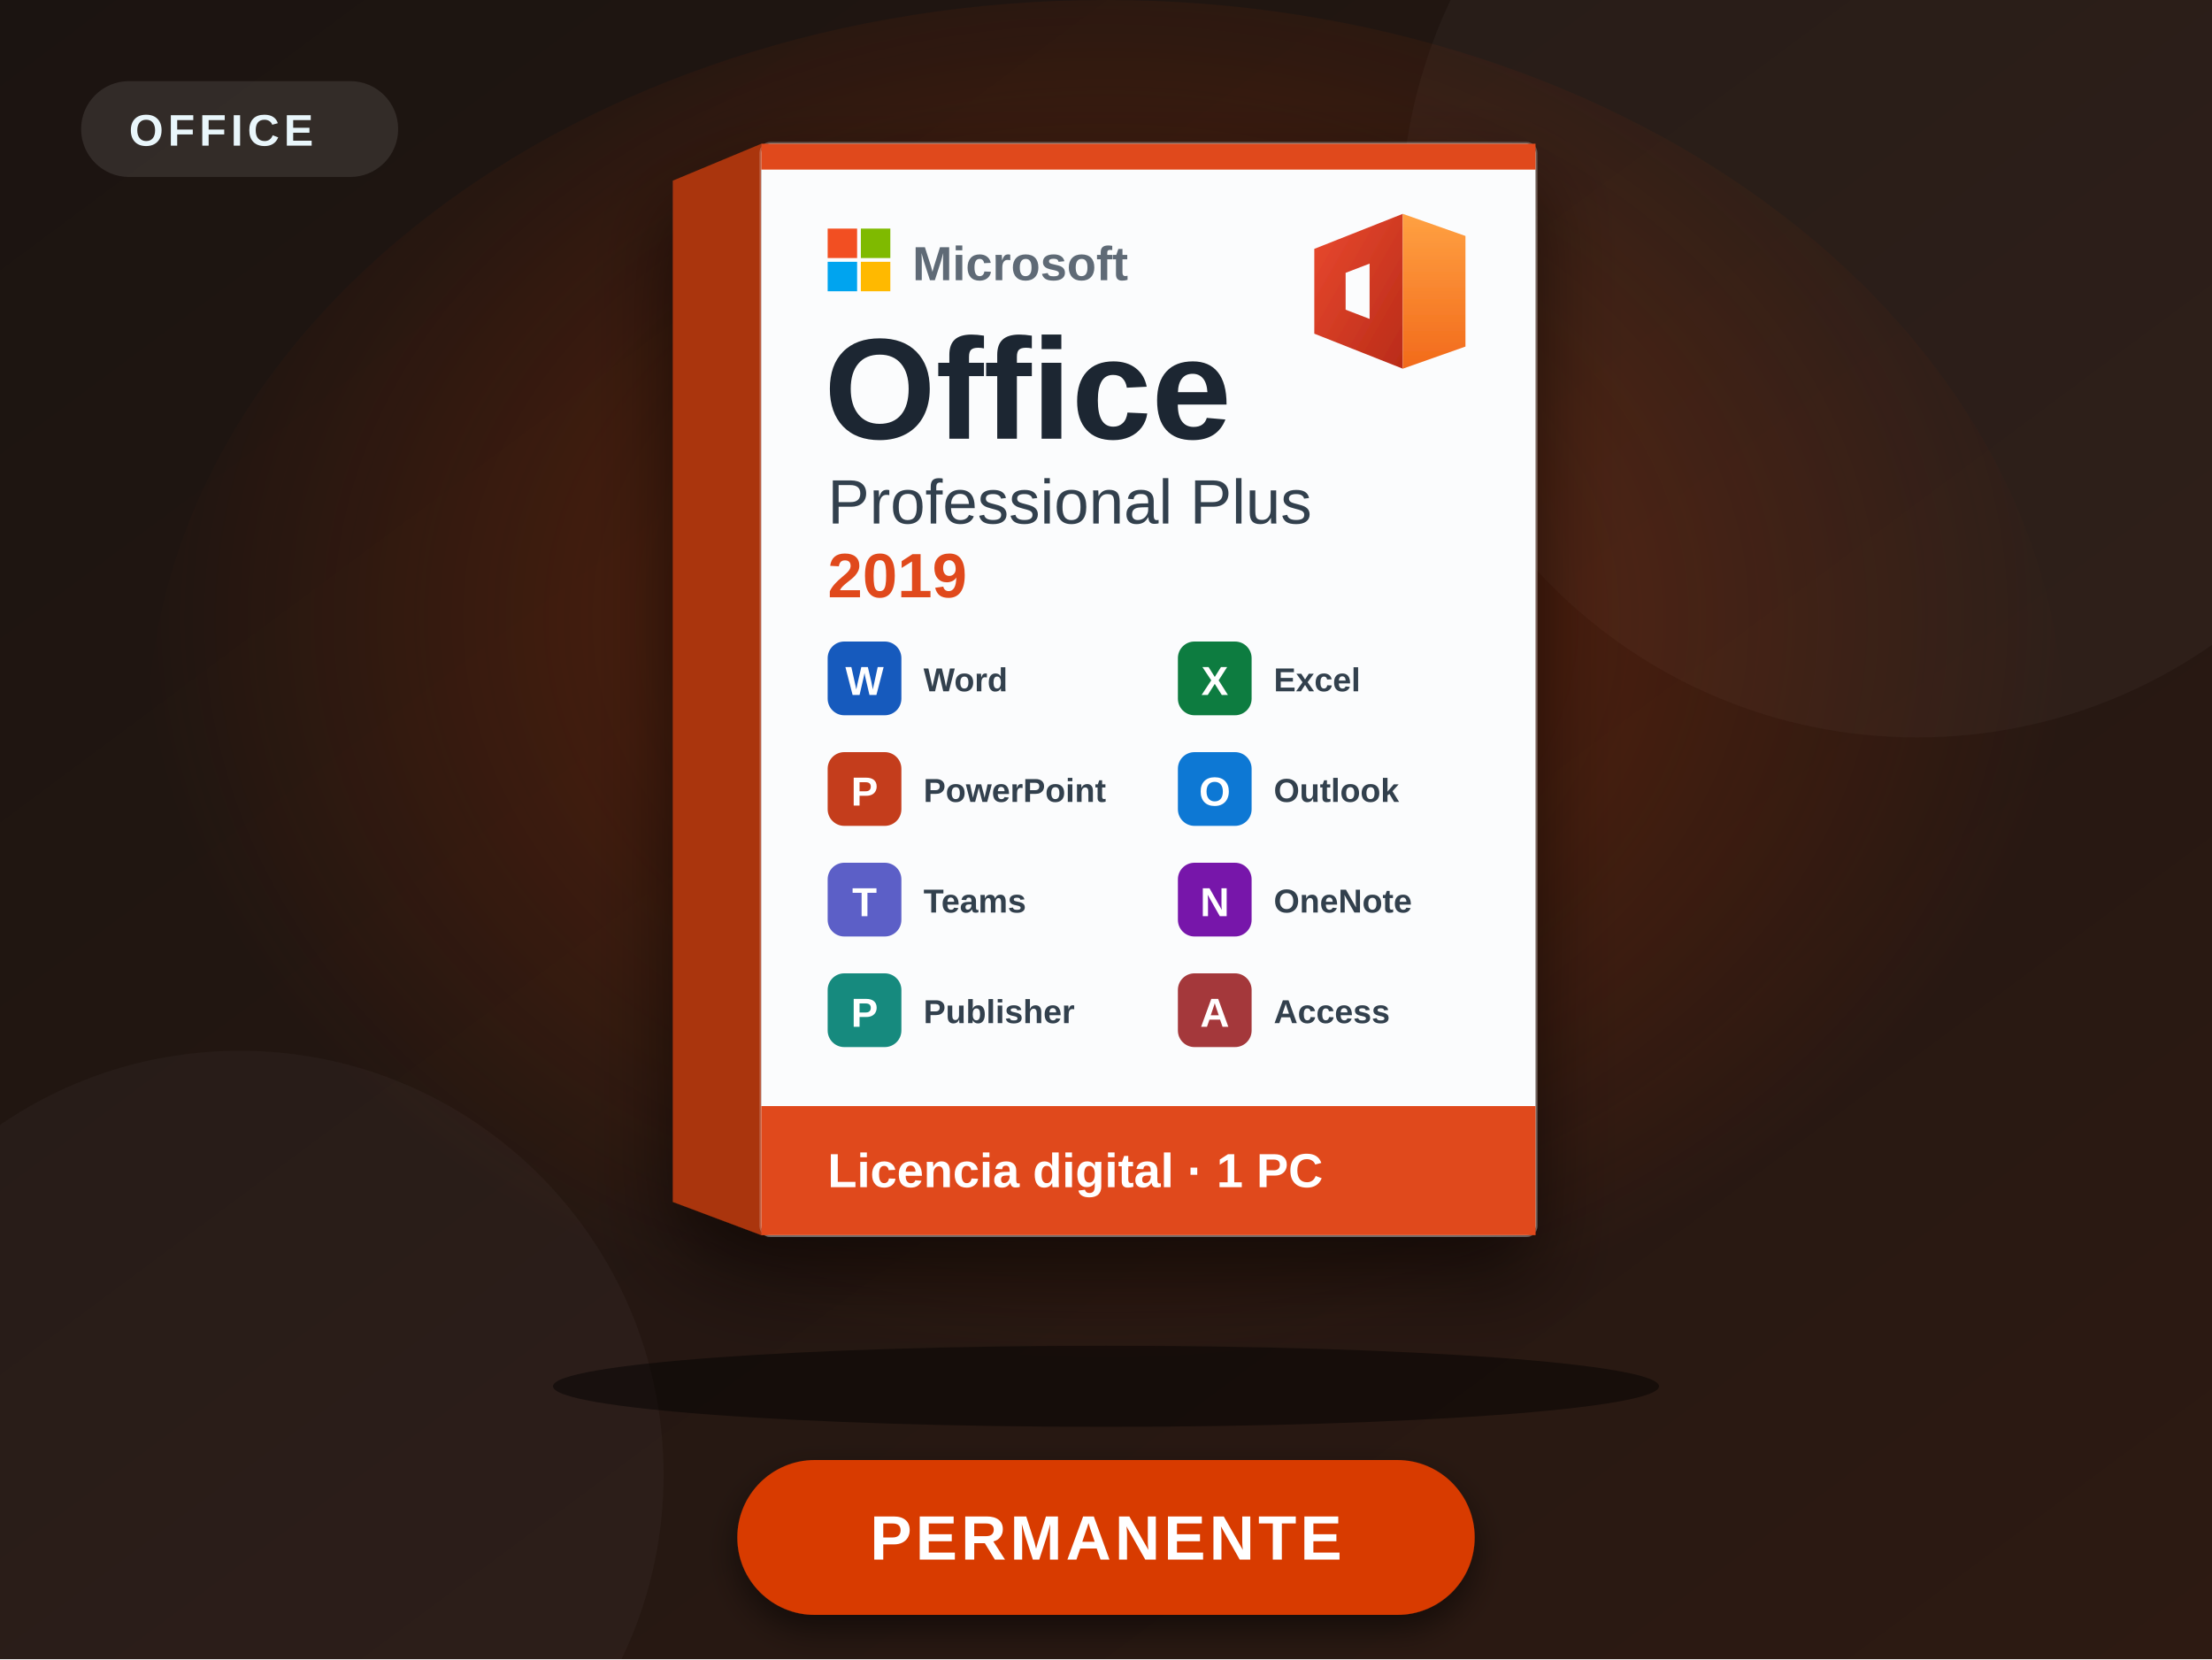
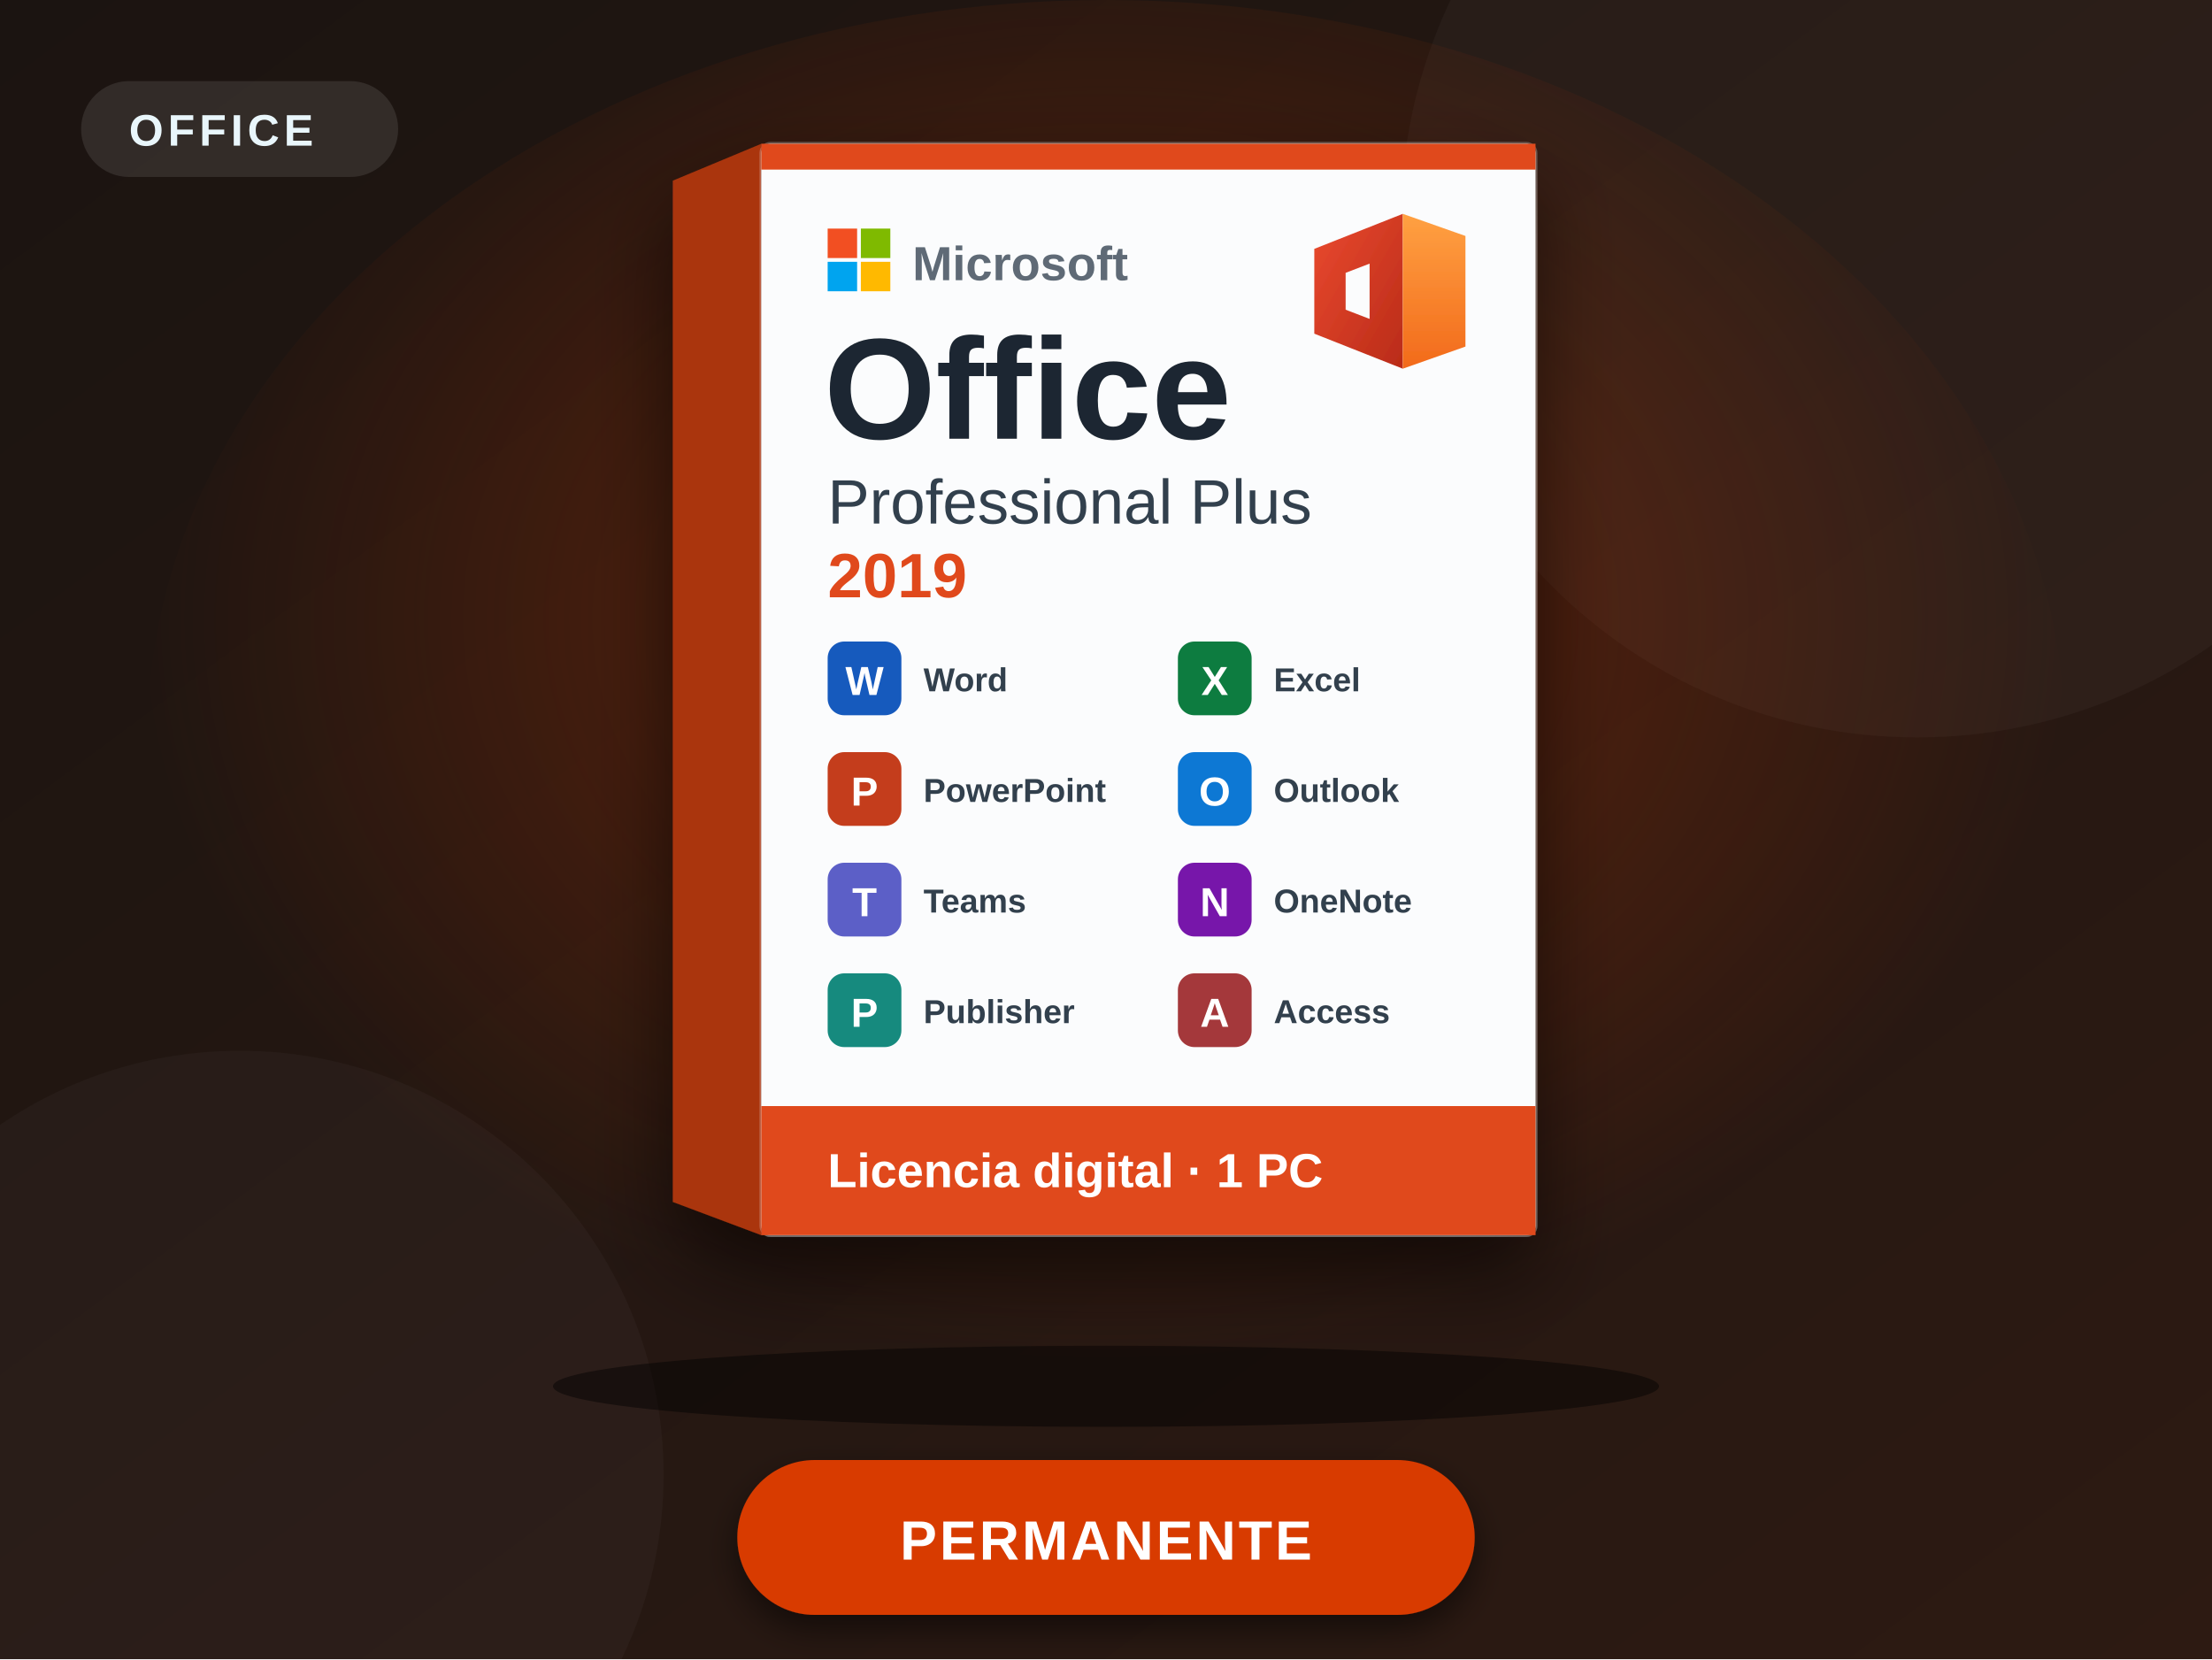
<svg xmlns="http://www.w3.org/2000/svg" viewBox="0 0 1200 900" role="img" aria-label="OFFICE PERMANENTE">
  <defs>
    <linearGradient id="bg" x1="0" y1="0" x2="1" y2="1">
      <stop offset="0" stop-color="#1b1411" />
      <stop offset="1" stop-color="#2d1a12" />
    </linearGradient>
    <radialGradient id="gl" cx=".5" cy=".42" r=".5">
      <stop offset="0" stop-color="#D83B01" stop-opacity="0.38" />
      <stop offset="1" stop-color="#D83B01" stop-opacity="0" />
    </radialGradient>
    <filter id="sh" x="-30%" y="-20%" width="160%" height="160%">
      <feDropShadow dx="0" dy="22" stdDeviation="22" flood-color="#000" flood-opacity="0.6" />
    </filter>
    <filter id="ms" x="-30%" y="-30%" width="160%" height="180%">
      <feDropShadow dx="0" dy="8" stdDeviation="9" flood-color="#000" flood-opacity="0.5" />
    </filter>
  </defs>
  <rect width="1200" height="900" fill="url(#bg)" />
  <circle cx="1040" cy="120" r="280" fill="#ffffff" opacity="0.035" />
  <circle cx="130" cy="800" r="230" fill="#ffffff" opacity="0.03" />
  <ellipse cx="600" cy="400" rx="520" ry="400" fill="url(#gl)" />
  <ellipse cx="600" cy="752" rx="300" ry="22" fill="#000" opacity="0.45" />
  <g filter="url(#sh)">
    <path d="M413 78 L365 98 V652 L413 670Z" fill="#aa3510" />
    <rect x="413" y="78" width="420" height="592" rx="5" fill="#fbfcfd" />
    <path d="M413 78 H833 L583 670 H413Z" fill="#fff" opacity=".10" />
    <rect x="413" y="78" width="420" height="592" rx="5" fill="none" stroke="#ffffff" stroke-opacity="0.22" stroke-width="2" />
    <rect x="413" y="78" width="420" height="14" fill="#E04A1B" />
    <g>
      <rect x="449" y="124" width="15.98" height="15.98" fill="#f25022" />
      <rect x="467.02" y="124" width="15.98" height="15.98" fill="#7fba00" />
      <rect x="449" y="142.02" width="15.98" height="15.98" fill="#00a4ef" />
      <rect x="467.02" y="142.02" width="15.98" height="15.98" fill="#ffb900" />
    </g>
    <text x="495" y="152" font-size="26" font-weight="600" fill="#5e6b76" font-family="Segoe UI, Helvetica Neue, Arial, sans-serif">Microsoft</text>
    <text x="447" y="238" font-size="78" font-weight="800" fill="#1c2630" font-family="Segoe UI, Helvetica Neue, Arial, sans-serif">Office</text>
    <text x="449" y="284" font-size="34" font-weight="400" fill="#33414d" font-family="Segoe UI, Helvetica Neue, Arial, sans-serif">Professional Plus</text>
    <text x="449" y="324" font-size="34" font-weight="700" fill="#E04A1B" font-family="Segoe UI, Helvetica Neue, Arial, sans-serif">2019</text>
    <rect x="449" y="348" width="40" height="40" rx="9" fill="#185ABD" />
    <text x="469" y="377" text-anchor="middle" font-size="22" font-weight="800" fill="#fff" font-family="Segoe UI, Helvetica Neue, Arial, sans-serif">W</text>
    <text x="501" y="375" font-size="18" font-weight="600" fill="#33414d" font-family="Segoe UI, Helvetica Neue, Arial, sans-serif">Word</text>
    <rect x="639" y="348" width="40" height="40" rx="9" fill="#107C41" />
    <text x="659" y="377" text-anchor="middle" font-size="22" font-weight="800" fill="#fff" font-family="Segoe UI, Helvetica Neue, Arial, sans-serif">X</text>
    <text x="691" y="375" font-size="18" font-weight="600" fill="#33414d" font-family="Segoe UI, Helvetica Neue, Arial, sans-serif">Excel</text>
    <rect x="449" y="408" width="40" height="40" rx="9" fill="#C43E1C" />
    <text x="469" y="437" text-anchor="middle" font-size="22" font-weight="800" fill="#fff" font-family="Segoe UI, Helvetica Neue, Arial, sans-serif">P</text>
    <text x="501" y="435" font-size="18" font-weight="600" fill="#33414d" font-family="Segoe UI, Helvetica Neue, Arial, sans-serif">PowerPoint</text>
    <rect x="639" y="408" width="40" height="40" rx="9" fill="#0F78D4" />
    <text x="659" y="437" text-anchor="middle" font-size="22" font-weight="800" fill="#fff" font-family="Segoe UI, Helvetica Neue, Arial, sans-serif">O</text>
    <text x="691" y="435" font-size="18" font-weight="600" fill="#33414d" font-family="Segoe UI, Helvetica Neue, Arial, sans-serif">Outlook</text>
    <rect x="449" y="468" width="40" height="40" rx="9" fill="#5B5FC7" />
    <text x="469" y="497" text-anchor="middle" font-size="22" font-weight="800" fill="#fff" font-family="Segoe UI, Helvetica Neue, Arial, sans-serif">T</text>
    <text x="501" y="495" font-size="18" font-weight="600" fill="#33414d" font-family="Segoe UI, Helvetica Neue, Arial, sans-serif">Teams</text>
    <rect x="639" y="468" width="40" height="40" rx="9" fill="#7719AA" />
    <text x="659" y="497" text-anchor="middle" font-size="22" font-weight="800" fill="#fff" font-family="Segoe UI, Helvetica Neue, Arial, sans-serif">N</text>
    <text x="691" y="495" font-size="18" font-weight="600" fill="#33414d" font-family="Segoe UI, Helvetica Neue, Arial, sans-serif">OneNote</text>
    <rect x="449" y="528" width="40" height="40" rx="9" fill="#168A7E" />
    <text x="469" y="557" text-anchor="middle" font-size="22" font-weight="800" fill="#fff" font-family="Segoe UI, Helvetica Neue, Arial, sans-serif">P</text>
    <text x="501" y="555" font-size="18" font-weight="600" fill="#33414d" font-family="Segoe UI, Helvetica Neue, Arial, sans-serif">Publisher</text>
    <rect x="639" y="528" width="40" height="40" rx="9" fill="#A4373A" />
    <text x="659" y="557" text-anchor="middle" font-size="22" font-weight="800" fill="#fff" font-family="Segoe UI, Helvetica Neue, Arial, sans-serif">A</text>
    <text x="691" y="555" font-size="18" font-weight="600" fill="#33414d" font-family="Segoe UI, Helvetica Neue, Arial, sans-serif">Access</text>
    <g transform="translate(705 108) scale(1)">
      <defs>
        <linearGradient id="o1b2019" x1="0" y1="0" x2="1" y2="1">
          <stop offset="0" stop-color="#ea4a2f" />
          <stop offset="1" stop-color="#b92b18" />
        </linearGradient>
        <linearGradient id="o2b2019" x1="0" y1="0" x2="0" y2="1">
          <stop offset="0" stop-color="#ffa142" />
          <stop offset="1" stop-color="#f26a1b" />
        </linearGradient>
      </defs>
      <path fill-rule="evenodd" fill="url(#o1b2019)" d="M8 27 L56 8 V92 L8 73 Z M25 40 V60 L38 65 V35 Z" />
      <path fill="url(#o2b2019)" d="M56 8 L90 20 V80 L56 92 Z" />
    </g>
    <rect x="413" y="600" width="420" height="70" fill="#E04A1B" />
    <text x="449" y="644" font-size="26" font-weight="700" fill="#fff" font-family="Segoe UI, Helvetica Neue, Arial, sans-serif">Licencia digital · 1 PC</text>
  </g>
  <g font-family="Segoe UI, Helvetica Neue, Arial, sans-serif" font-weight="800">
    <rect x="44" y="44" rx="26" width="172" height="52" fill="#ffffff" opacity="0.1" />
    <text x="70" y="79" font-size="24" letter-spacing="2.4" fill="#e9f6fb">OFFICE</text>
    <rect x="400" y="792" rx="42" width="400" height="84" fill="#D83B01" filter="url(#ms)" />
-     <text x="600" y="846" text-anchor="middle" font-size="34" letter-spacing="2" fill="#fff">PERMANENTE</text>
+     <text x="600" y="846" text-anchor="middle" font-size="30" letter-spacing="1.5" fill="#fff">PERMANENTE</text>
  </g>
</svg>
